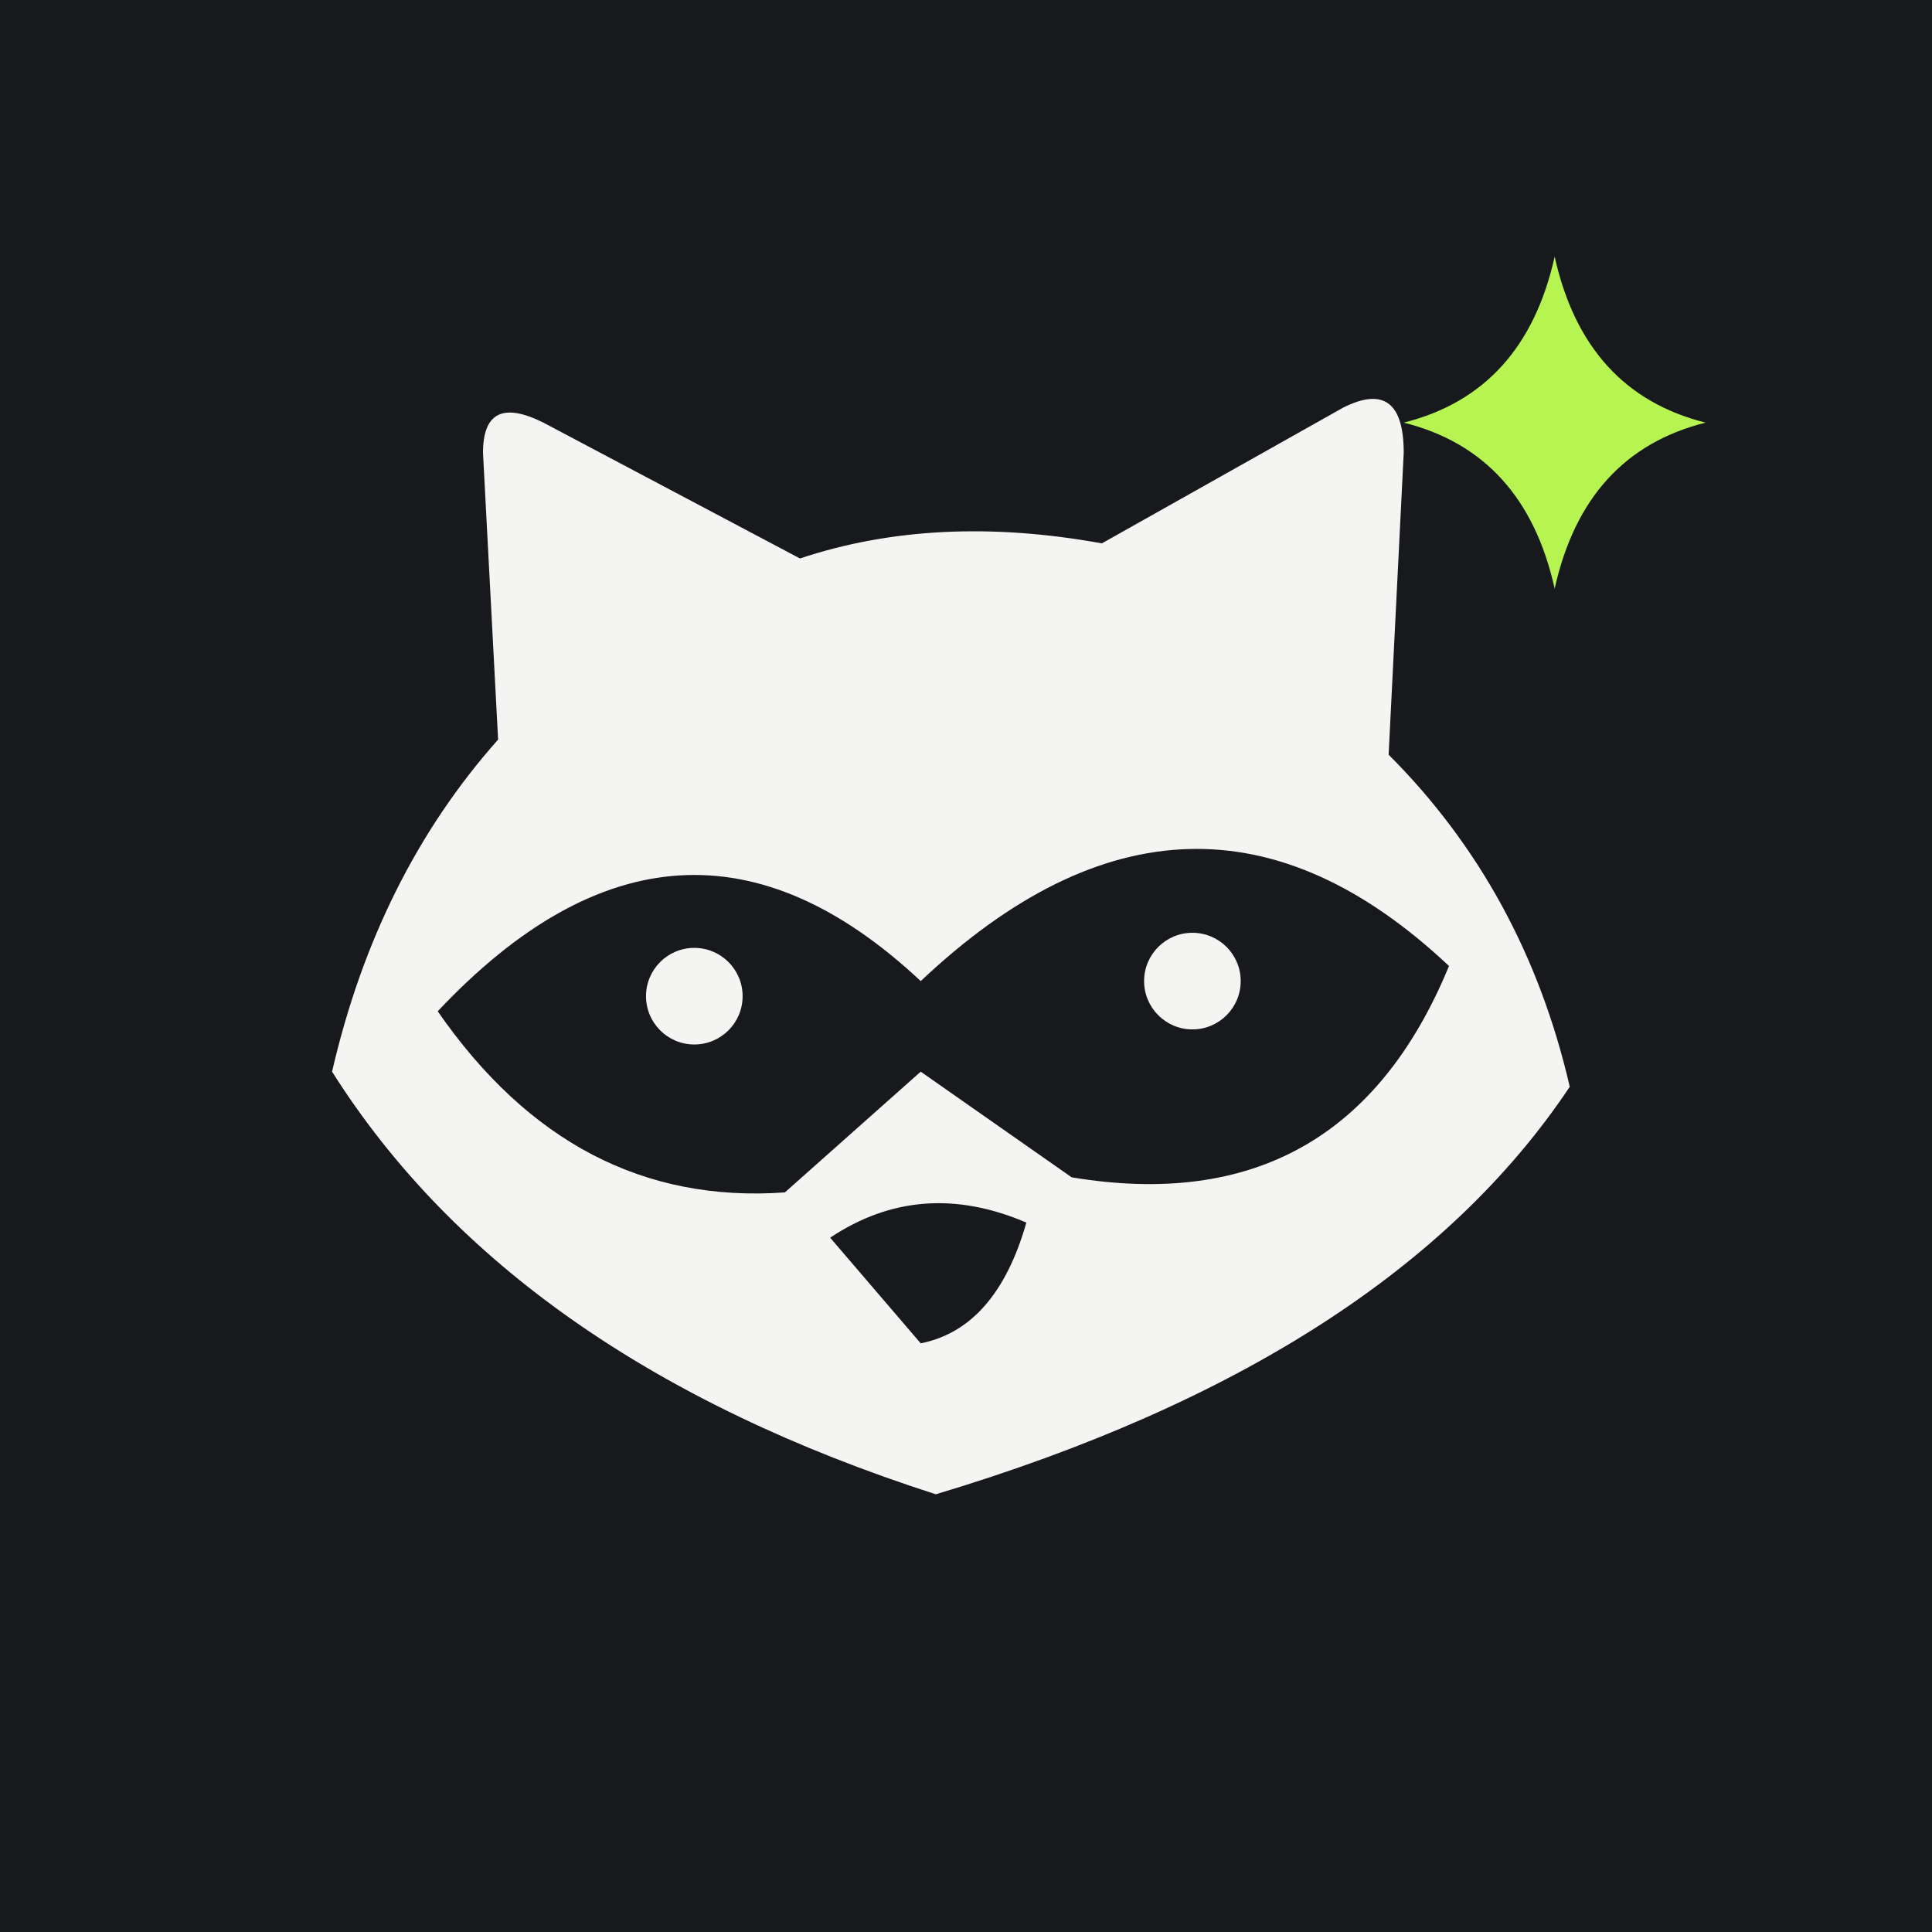
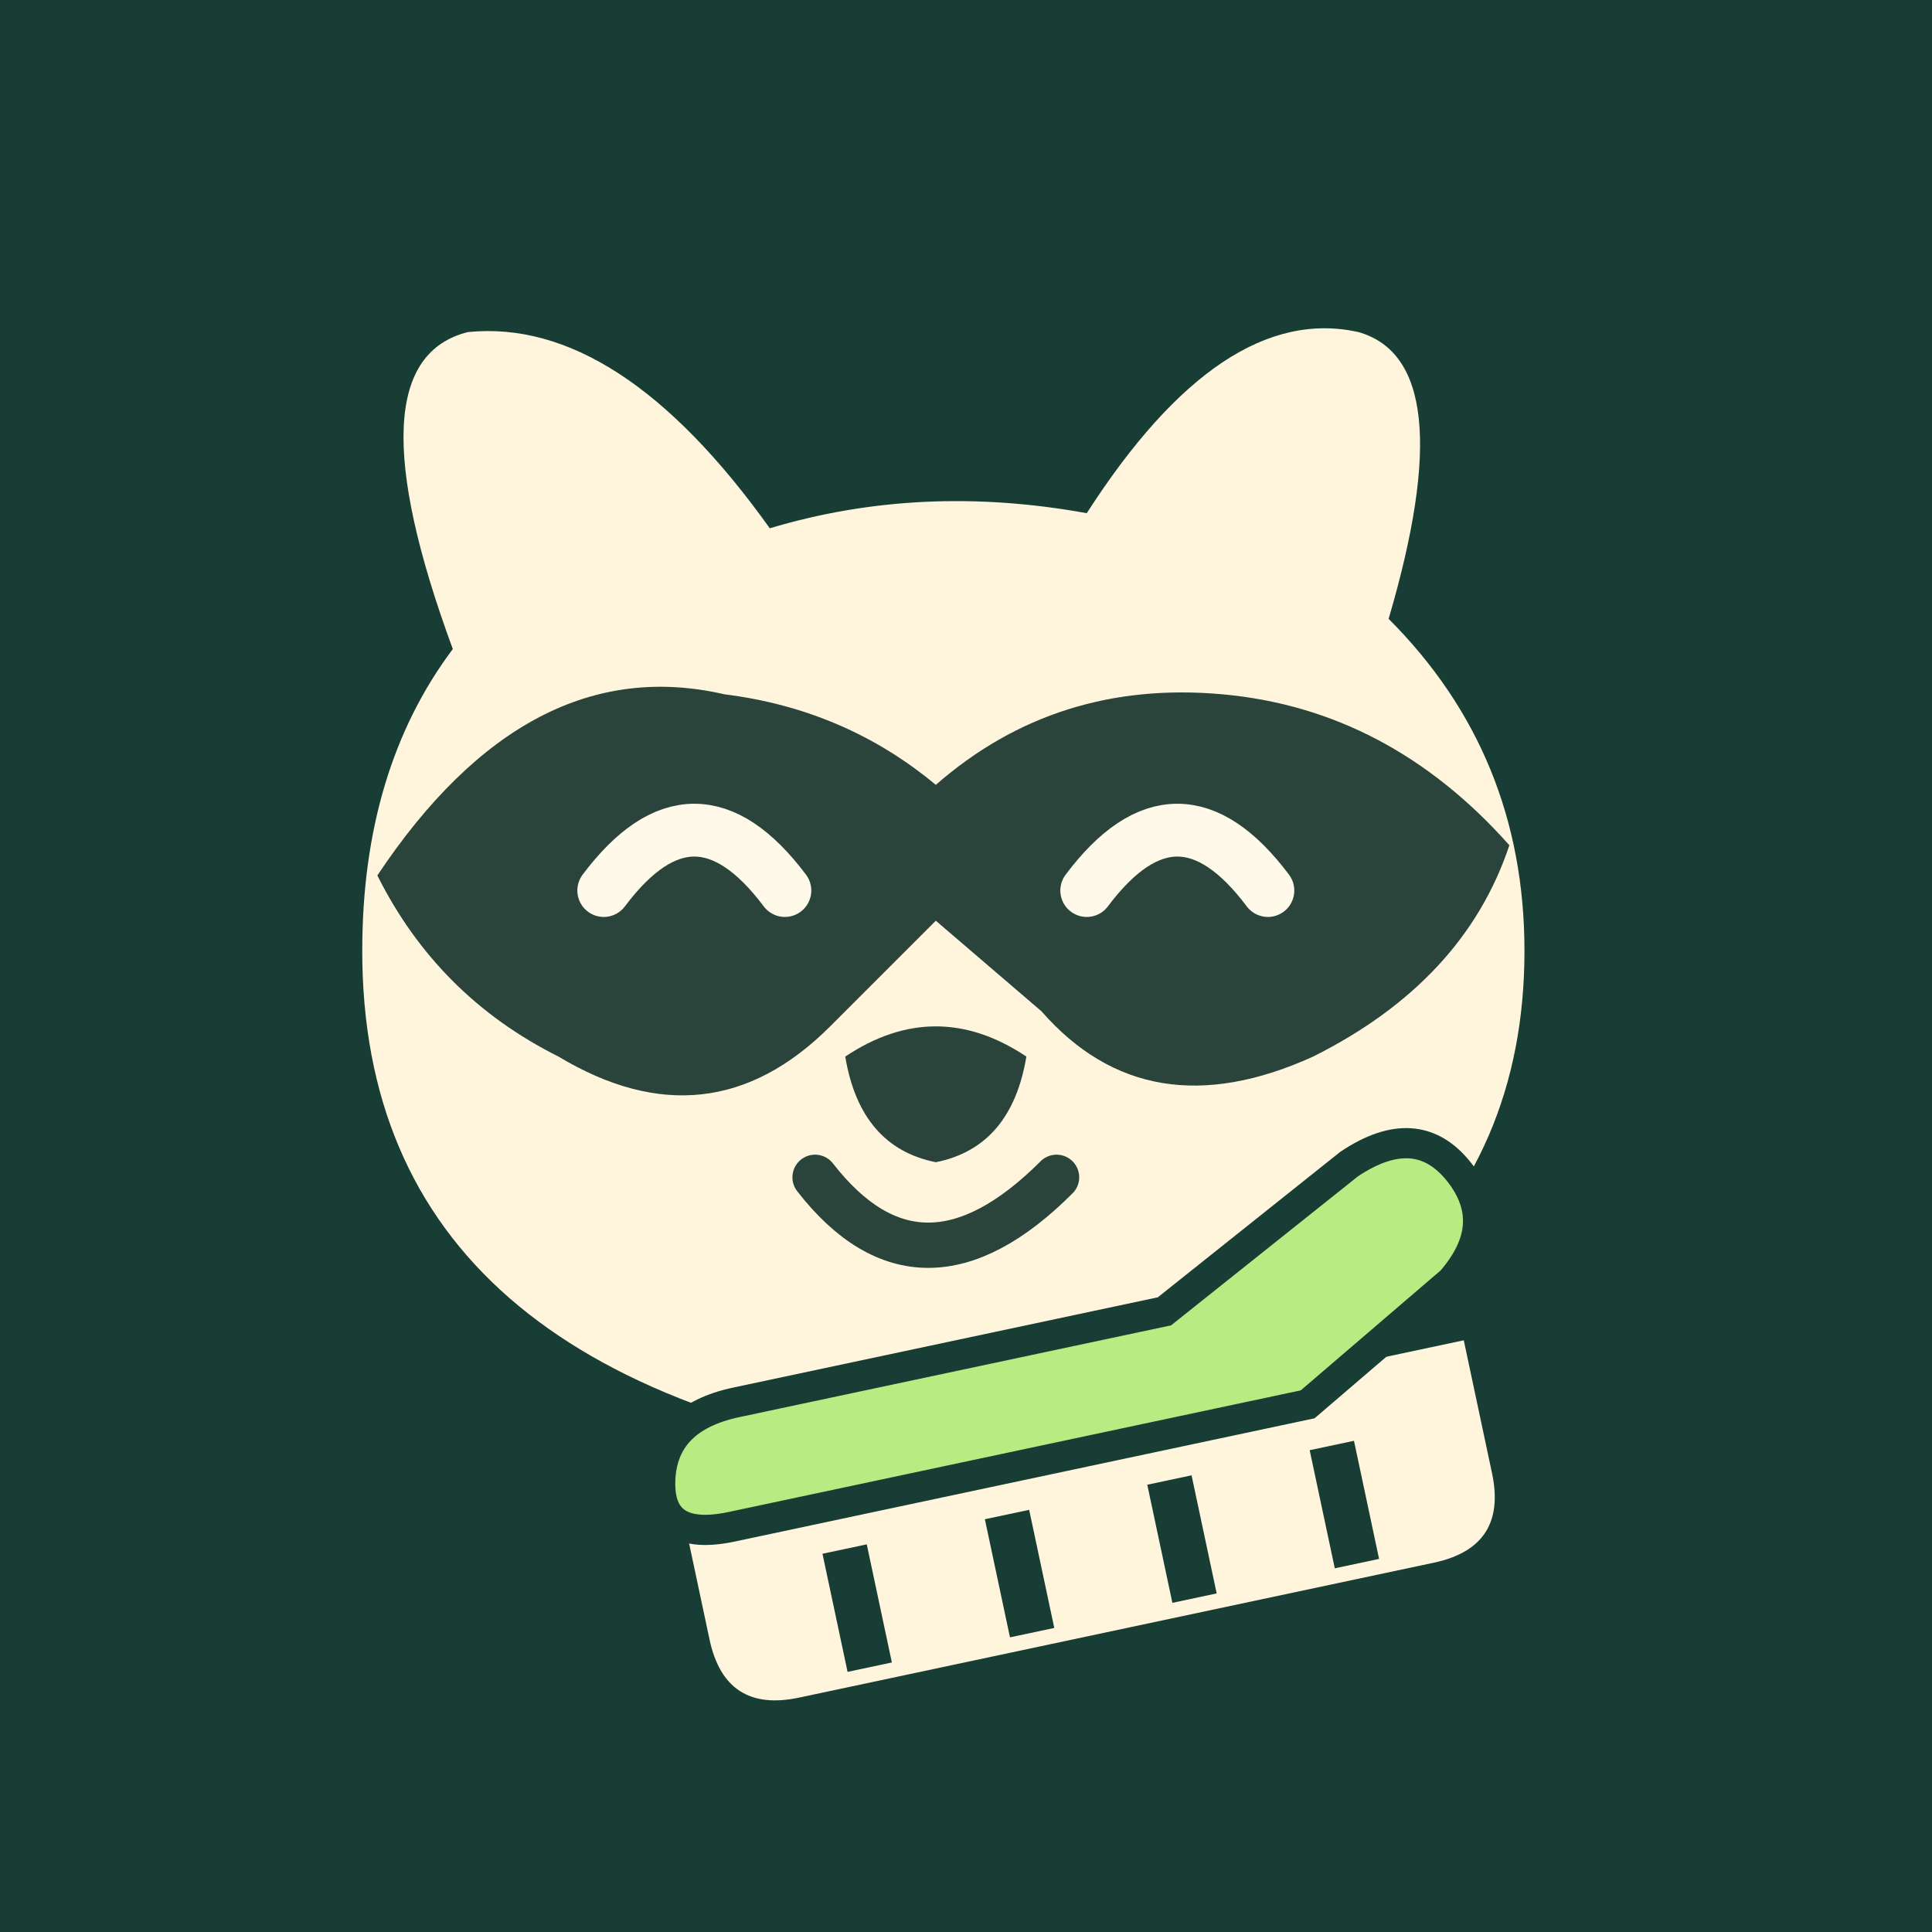
<svg xmlns="http://www.w3.org/2000/svg" viewBox="0 0 128 128">
-   <rect width="128" height="128" fill="#17191c" />
-   <path fill="#f4f5f2" d="M22 71q3-13 11-22l-1-19q0-4 4-2l17 9q9-3 20-1l16-9q4-2 4 3l-1 20q9 9 12 22-12 18-42 27-28-9-40-28Z" />
-   <path fill="#17191c" d="M29 67q16-17 32-2 18-17 35-1-7 17-25 14l-10-7-9 8q-14 1-23-12Z" />
-   <g fill="#f4f5f2">
-     <circle cx="46" cy="66" r="3.2" />
-     <circle cx="79" cy="65" r="3.2" />
+   <rect width="128" height="128" fill="#173d35" />
+   <path fill="#fff5dc" d="M24 63q0-12 6-20-7-19 1-21 10-1 20 13 10-3 21-1 9-14 18-12 7 2 2 19 9 9 9 22 0 27-38 34-39-5-39-34Z" />
+   <g fill="#2a443c">
+     <path d="M25 58q10-15 23-12 8 1 14 6 8-7 19-6 11 1 19 10-3 9-13 14-11 5-18-3l-7-6-7 7q-8 8-18 2-8-4-12-12Z" />
+     <path d="M56 70q6-4 12 0-1 6-6 7-5-1-6-7Z" />
  </g>
-   <path fill="#17191c" d="M55 82q6-4 13-1-2 7-7 8Z" />
-   <path fill="#b6f451" d="M103 17q2 9 10 11-8 2-10 11-2-9-10-11 8-2 10-11Z" />
+   <g fill="none" stroke="#fff9e9" stroke-width="3.5" stroke-linecap="round">
+     <path d="M40 59q6-8 12 0m20 0q6-8 12 0" />
+   </g>
+   <path d="M54 78q7 9 16 0" fill="none" stroke="#2a443c" stroke-width="3" stroke-linecap="round" />
+   <g transform="rotate(-12 77 91)">
+     <path d="M44 93h53v9q0 5-5 5H49q-5 0-5-5Z" fill="#fff5dc" />
+     <path d="M54 98v8m11-8v8m11-8v8m11-8v8" stroke="#173d35" stroke-width="3" />
+     <path d="M49 87h29l14-7q5-2 7 2 2 4-2 7l-11 6H47q-5 0-4-4t6-4Z" fill="#b7ec82" stroke="#173d35" stroke-width="2" />
+   </g>
</svg>
